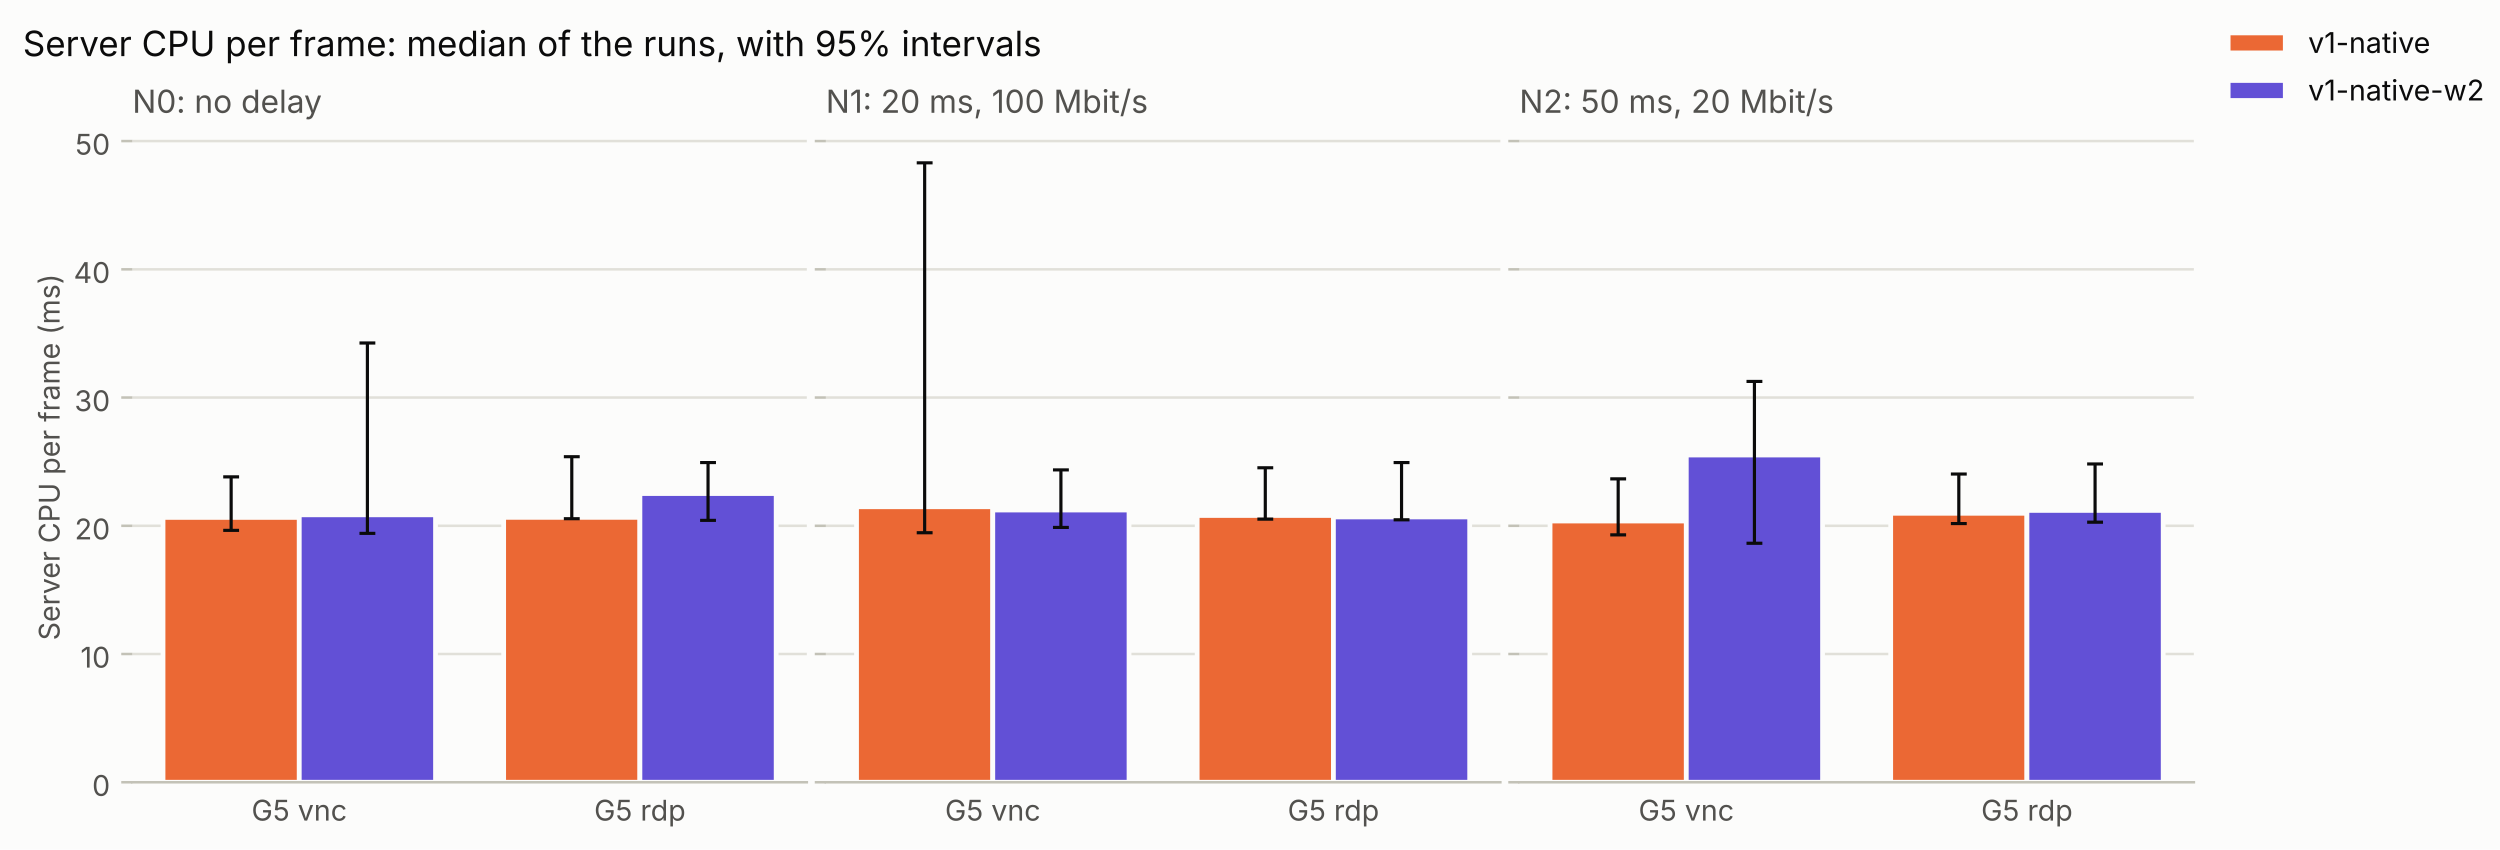
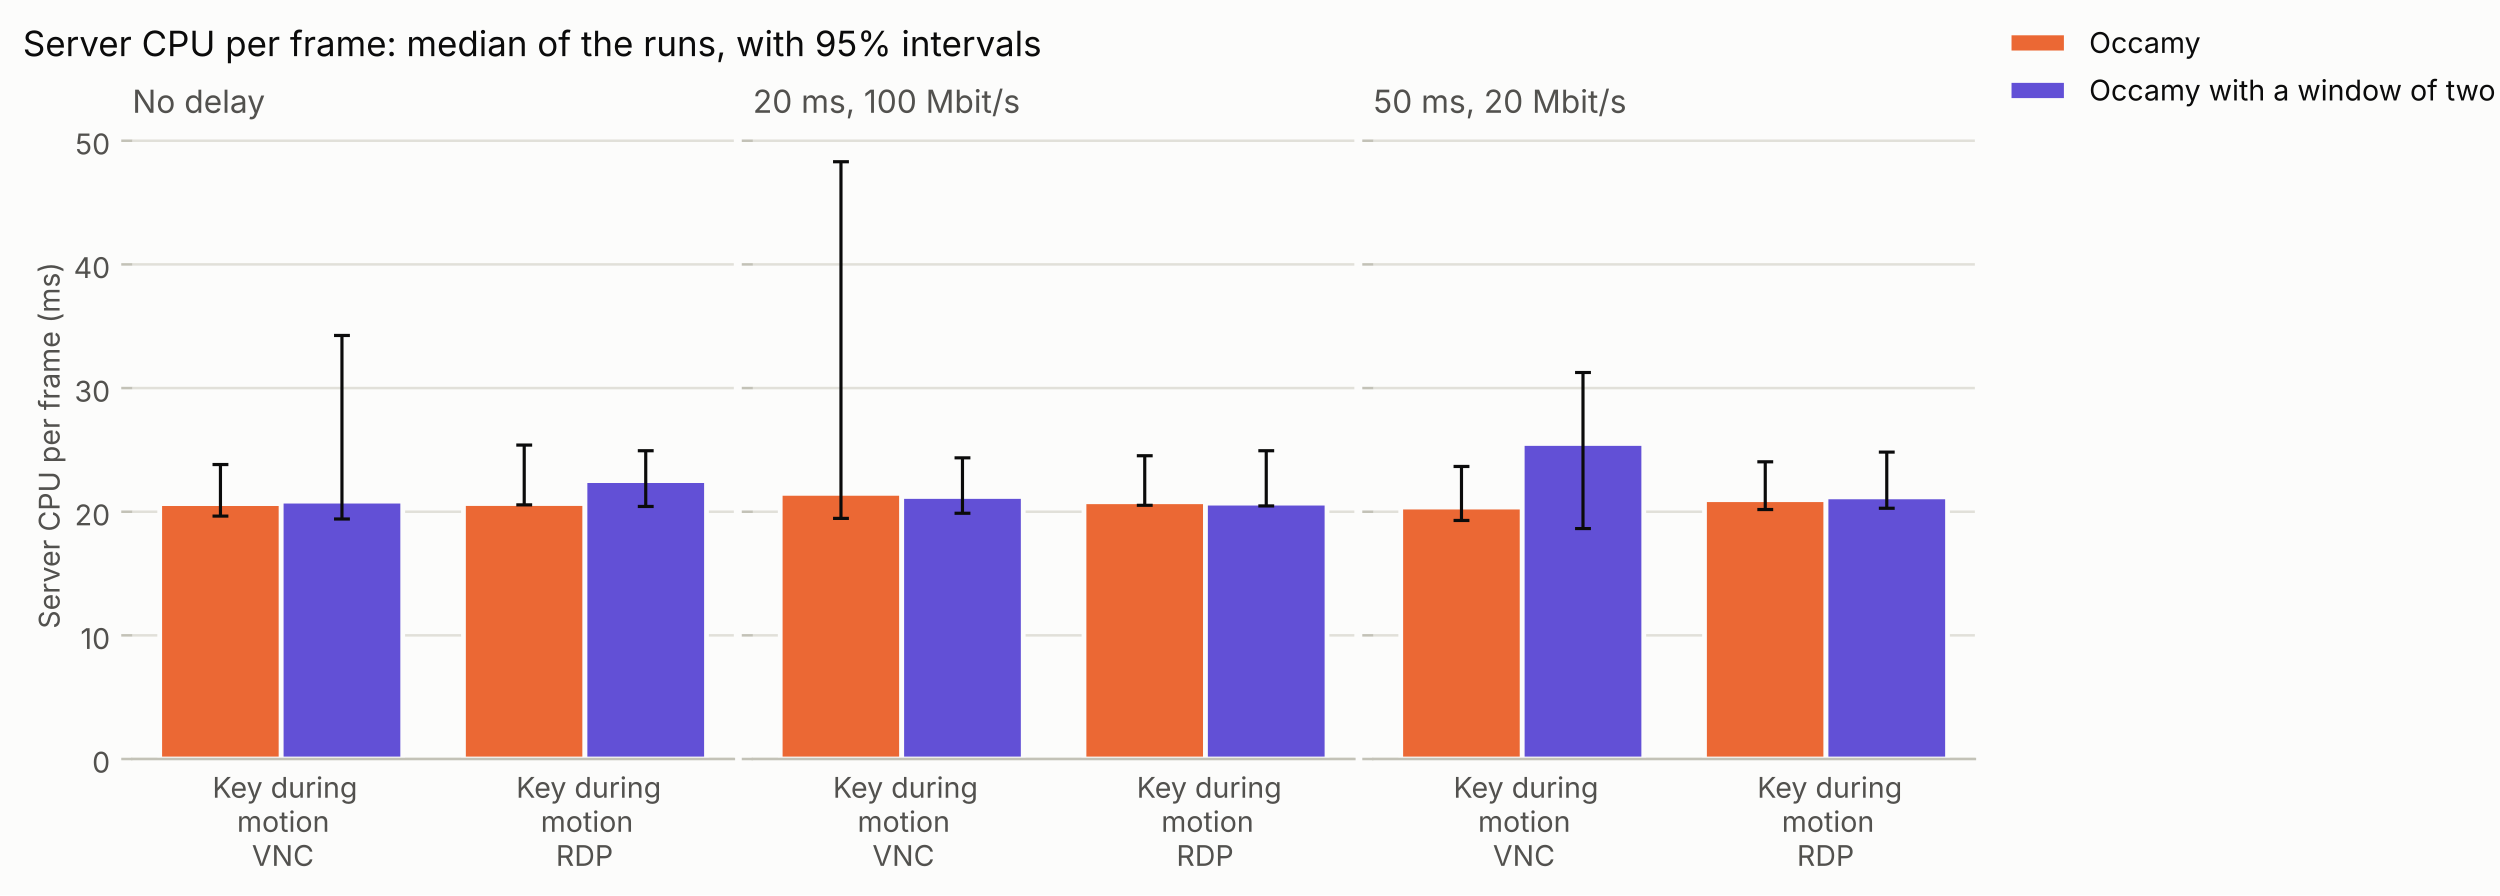
- <svg xmlns="http://www.w3.org/2000/svg" xmlns:xlink="http://www.w3.org/1999/xlink" width="787.5pt" height="267.6pt" viewBox="0 0 787.5 267.6" version="1.1">
+ <svg xmlns="http://www.w3.org/2000/svg" xmlns:xlink="http://www.w3.org/1999/xlink" width="787.5pt" height="282pt" viewBox="0 0 787.5 282" version="1.1">
  <defs>
    <style type="text/css">*{stroke-linejoin: round; stroke-linecap: butt}</style>
  </defs>
  <g id="figure_1">
    <g id="patch_1">
-       <path d="M 0 267.6  L 787.5 267.6  L 787.5 0  L 0 0  z " style="fill: #fcfcfb" />
+       <path d="M 0 282  L 787.5 282  L 787.5 0  L 0 0  z " style="fill: #fcfcfb" />
    </g>
    <g id="axes_1">
      <g id="patch_2">
-         <path d="M 41.692 246.415  L 254.149 246.415  L 254.149 41.535  L 41.692 41.535  z " style="fill: #fcfcfb" />
+         <path d="M 41.692 239.089  L 231.155 239.089  L 231.155 41.535  L 41.692 41.535  z " style="fill: #fcfcfb" />
      </g>
      <g id="matplotlib.axis_1">
        <g id="xtick_1">
          <g id="line2d_1" />
          <g id="text_1">
-             <text style="font-size: 9px; font-family: 'Inter', 'Helvetica Neue', 'Arial', 'DejaVu Sans', sans-serif; text-anchor: middle; fill: #52514e" x="94.27" y="258.483" transform="rotate(-0 94.26987 258.4825)">G5 vnc</text>
+             <text style="font-size: 9px; font-family: 'Inter', 'Helvetica Neue', 'Arial', 'DejaVu Sans', sans-serif; fill: #52514e" transform="translate(66.90759 251.2825)">Key during</text>
+             <text style="font-size: 9px; font-family: 'Inter', 'Helvetica Neue', 'Arial', 'DejaVu Sans', sans-serif; fill: #52514e" transform="translate(74.65603 262.0195)">motion</text>
+             <text style="font-size: 9px; font-family: 'Inter', 'Helvetica Neue', 'Arial', 'DejaVu Sans', sans-serif; fill: #52514e" transform="translate(79.33181 272.7565)">VNC</text>
          </g>
        </g>
        <g id="xtick_2">
          <g id="line2d_2" />
          <g id="text_2">
-             <text style="font-size: 9px; font-family: 'Inter', 'Helvetica Neue', 'Arial', 'DejaVu Sans', sans-serif; text-anchor: middle; fill: #52514e" x="201.571" y="258.483" transform="rotate(-0 201.5714 258.4825)">G5 rdp</text>
+             <text style="font-size: 9px; font-family: 'Inter', 'Helvetica Neue', 'Arial', 'DejaVu Sans', sans-serif; fill: #52514e" transform="translate(162.5957 251.2825)">Key during</text>
+             <text style="font-size: 9px; font-family: 'Inter', 'Helvetica Neue', 'Arial', 'DejaVu Sans', sans-serif; fill: #52514e" transform="translate(170.3442 262.0195)">motion</text>
+             <text style="font-size: 9px; font-family: 'Inter', 'Helvetica Neue', 'Arial', 'DejaVu Sans', sans-serif; fill: #52514e" transform="translate(175.1008 272.7565)">RDP</text>
          </g>
        </g>
      </g>
      <g id="matplotlib.axis_2">
        <g id="ytick_1">
          <g id="line2d_3">
-             <path d="M 41.692 246.415  L 254.149 246.415  " clip-path="url(#pea16a88942)" style="fill: none; stroke: #e1e0d9; stroke-width: 0.8; stroke-linecap: square" />
+             <path d="M 41.692 239.089  L 231.155 239.089  " clip-path="url(#p3a607dc92c)" style="fill: none; stroke: #e1e0d9; stroke-width: 0.8; stroke-linecap: square" />
          </g>
          <g id="line2d_4">
            <defs>
              <path id="m2011673c38" d="M 0 0  L -3.5 0  " style="stroke: #c3c2b7; stroke-width: 0.8" />
            </defs>
            <g>
-               <use xlink:href="#m2011673c38" x="41.692" y="246.415" style="fill: #c3c2b7; stroke: #c3c2b7; stroke-width: 0.8" />
+               <use xlink:href="#m2011673c38" x="41.692" y="239.089" style="fill: #c3c2b7; stroke: #c3c2b7; stroke-width: 0.8" />
            </g>
          </g>
          <g id="text_3">
-             <text style="font-size: 9px; font-family: 'Inter', 'Helvetica Neue', 'Arial', 'DejaVu Sans', sans-serif; text-anchor: end; fill: #52514e" x="34.692" y="250.699" transform="rotate(-0 34.69212 250.6985)">0</text>
+             <text style="font-size: 9px; font-family: 'Inter', 'Helvetica Neue', 'Arial', 'DejaVu Sans', sans-serif; text-anchor: end; fill: #52514e" x="34.692" y="243.373" transform="rotate(-0 34.69212 243.3725)">0</text>
          </g>
        </g>
        <g id="ytick_2">
          <g id="line2d_5">
-             <path d="M 41.692 206.019  L 254.149 206.019  " clip-path="url(#pea16a88942)" style="fill: none; stroke: #e1e0d9; stroke-width: 0.8; stroke-linecap: square" />
+             <path d="M 41.692 200.138  L 231.155 200.138  " clip-path="url(#p3a607dc92c)" style="fill: none; stroke: #e1e0d9; stroke-width: 0.8; stroke-linecap: square" />
          </g>
          <g id="line2d_6">
            <g>
-               <use xlink:href="#m2011673c38" x="41.692" y="206.019" style="fill: #c3c2b7; stroke: #c3c2b7; stroke-width: 0.8" />
+               <use xlink:href="#m2011673c38" x="41.692" y="200.138" style="fill: #c3c2b7; stroke: #c3c2b7; stroke-width: 0.8" />
            </g>
          </g>
          <g id="text_4">
-             <text style="font-size: 9px; font-family: 'Inter', 'Helvetica Neue', 'Arial', 'DejaVu Sans', sans-serif; text-anchor: end; fill: #52514e" x="34.692" y="210.303" transform="rotate(-0 34.69212 210.3035)">10</text>
+             <text style="font-size: 9px; font-family: 'Inter', 'Helvetica Neue', 'Arial', 'DejaVu Sans', sans-serif; text-anchor: end; fill: #52514e" x="34.692" y="204.422" transform="rotate(-0 34.69212 204.4219)">10</text>
          </g>
        </g>
        <g id="ytick_3">
          <g id="line2d_7">
-             <path d="M 41.692 165.624  L 254.149 165.624  " clip-path="url(#pea16a88942)" style="fill: none; stroke: #e1e0d9; stroke-width: 0.8; stroke-linecap: square" />
+             <path d="M 41.692 161.187  L 231.155 161.187  " clip-path="url(#p3a607dc92c)" style="fill: none; stroke: #e1e0d9; stroke-width: 0.8; stroke-linecap: square" />
          </g>
          <g id="line2d_8">
            <g>
-               <use xlink:href="#m2011673c38" x="41.692" y="165.624" style="fill: #c3c2b7; stroke: #c3c2b7; stroke-width: 0.8" />
+               <use xlink:href="#m2011673c38" x="41.692" y="161.187" style="fill: #c3c2b7; stroke: #c3c2b7; stroke-width: 0.8" />
            </g>
          </g>
          <g id="text_5">
-             <text style="font-size: 9px; font-family: 'Inter', 'Helvetica Neue', 'Arial', 'DejaVu Sans', sans-serif; text-anchor: end; fill: #52514e" x="34.692" y="169.908" transform="rotate(-0 34.69212 169.9084)">20</text>
+             <text style="font-size: 9px; font-family: 'Inter', 'Helvetica Neue', 'Arial', 'DejaVu Sans', sans-serif; text-anchor: end; fill: #52514e" x="34.692" y="165.471" transform="rotate(-0 34.69212 165.4713)">20</text>
          </g>
        </g>
        <g id="ytick_4">
          <g id="line2d_9">
-             <path d="M 41.692 125.229  L 254.149 125.229  " clip-path="url(#pea16a88942)" style="fill: none; stroke: #e1e0d9; stroke-width: 0.8; stroke-linecap: square" />
+             <path d="M 41.692 122.237  L 231.155 122.237  " clip-path="url(#p3a607dc92c)" style="fill: none; stroke: #e1e0d9; stroke-width: 0.8; stroke-linecap: square" />
          </g>
          <g id="line2d_10">
            <g>
-               <use xlink:href="#m2011673c38" x="41.692" y="125.229" style="fill: #c3c2b7; stroke: #c3c2b7; stroke-width: 0.8" />
+               <use xlink:href="#m2011673c38" x="41.692" y="122.237" style="fill: #c3c2b7; stroke: #c3c2b7; stroke-width: 0.8" />
            </g>
          </g>
          <g id="text_6">
-             <text style="font-size: 9px; font-family: 'Inter', 'Helvetica Neue', 'Arial', 'DejaVu Sans', sans-serif; text-anchor: end; fill: #52514e" x="34.692" y="129.513" transform="rotate(-0 34.69212 129.5133)">30</text>
+             <text style="font-size: 9px; font-family: 'Inter', 'Helvetica Neue', 'Arial', 'DejaVu Sans', sans-serif; text-anchor: end; fill: #52514e" x="34.692" y="126.521" transform="rotate(-0 34.69212 126.5206)">30</text>
          </g>
        </g>
        <g id="ytick_5">
          <g id="line2d_11">
-             <path d="M 41.692 84.834  L 254.149 84.834  " clip-path="url(#pea16a88942)" style="fill: none; stroke: #e1e0d9; stroke-width: 0.8; stroke-linecap: square" />
+             <path d="M 41.692 83.286  L 231.155 83.286  " clip-path="url(#p3a607dc92c)" style="fill: none; stroke: #e1e0d9; stroke-width: 0.8; stroke-linecap: square" />
          </g>
          <g id="line2d_12">
            <g>
-               <use xlink:href="#m2011673c38" x="41.692" y="84.834" style="fill: #c3c2b7; stroke: #c3c2b7; stroke-width: 0.8" />
+               <use xlink:href="#m2011673c38" x="41.692" y="83.286" style="fill: #c3c2b7; stroke: #c3c2b7; stroke-width: 0.8" />
            </g>
          </g>
          <g id="text_7">
-             <text style="font-size: 9px; font-family: 'Inter', 'Helvetica Neue', 'Arial', 'DejaVu Sans', sans-serif; text-anchor: end; fill: #52514e" x="34.692" y="89.118" transform="rotate(-0 34.69212 89.11826)">40</text>
+             <text style="font-size: 9px; font-family: 'Inter', 'Helvetica Neue', 'Arial', 'DejaVu Sans', sans-serif; text-anchor: end; fill: #52514e" x="34.692" y="87.57" transform="rotate(-0 34.69212 87.57)">40</text>
          </g>
        </g>
        <g id="ytick_6">
          <g id="line2d_13">
-             <path d="M 41.692 44.439  L 254.149 44.439  " clip-path="url(#pea16a88942)" style="fill: none; stroke: #e1e0d9; stroke-width: 0.8; stroke-linecap: square" />
+             <path d="M 41.692 44.335  L 231.155 44.335  " clip-path="url(#p3a607dc92c)" style="fill: none; stroke: #e1e0d9; stroke-width: 0.8; stroke-linecap: square" />
          </g>
          <g id="line2d_14">
            <g>
-               <use xlink:href="#m2011673c38" x="41.692" y="44.439" style="fill: #c3c2b7; stroke: #c3c2b7; stroke-width: 0.8" />
+               <use xlink:href="#m2011673c38" x="41.692" y="44.335" style="fill: #c3c2b7; stroke: #c3c2b7; stroke-width: 0.8" />
            </g>
          </g>
          <g id="text_8">
-             <text style="font-size: 9px; font-family: 'Inter', 'Helvetica Neue', 'Arial', 'DejaVu Sans', sans-serif; text-anchor: end; fill: #52514e" x="34.692" y="48.723" transform="rotate(-0 34.69212 48.7232)">50</text>
+             <text style="font-size: 9px; font-family: 'Inter', 'Helvetica Neue', 'Arial', 'DejaVu Sans', sans-serif; text-anchor: end; fill: #52514e" x="34.692" y="48.619" transform="rotate(-0 34.69212 48.61937)">50</text>
          </g>
        </g>
        <g id="text_9">
-           <text style="font-size: 9px; font-family: 'Inter', 'Helvetica Neue', 'Arial', 'DejaVu Sans', sans-serif; text-anchor: middle; fill: #52514e" x="18.768" y="143.975" transform="rotate(-90 18.76824 143.975)">Server CPU per frame (ms)</text>
+           <text style="font-size: 9px; font-family: 'Inter', 'Helvetica Neue', 'Arial', 'DejaVu Sans', sans-serif; text-anchor: middle; fill: #52514e" x="18.768" y="140.312" transform="rotate(-90 18.76824 140.312)">Server CPU per frame (ms)</text>
        </g>
      </g>
      <g id="patch_3">
-         <path d="M 51.349 246.415  L 94.27 246.415  L 94.27 162.992  L 51.349 162.992  z " clip-path="url(#pea16a88942)" style="fill: #eb6834; stroke: #fcfcfb; stroke-width: 1.5; stroke-linejoin: miter" />
+         <path d="M 50.304 239.089  L 88.579 239.089  L 88.579 158.649  L 50.304 158.649  z " clip-path="url(#p3a607dc92c)" style="fill: #eb6834; stroke: #fcfcfb; stroke-width: 1.5; stroke-linejoin: miter" />
      </g>
      <g id="patch_4">
-         <path d="M 158.651 246.415  L 201.571 246.415  L 201.571 162.961  L 158.651 162.961  z " clip-path="url(#pea16a88942)" style="fill: #eb6834; stroke: #fcfcfb; stroke-width: 1.5; stroke-linejoin: miter" />
+         <path d="M 145.992 239.089  L 184.267 239.089  L 184.267 158.619  L 145.992 158.619  z " clip-path="url(#p3a607dc92c)" style="fill: #eb6834; stroke: #fcfcfb; stroke-width: 1.5; stroke-linejoin: miter" />
      </g>
      <g id="patch_5">
-         <path d="M 94.27 246.415  L 137.19 246.415  L 137.19 162.17  L 94.27 162.17  z " clip-path="url(#pea16a88942)" style="fill: #6250d6; stroke: #fcfcfb; stroke-width: 1.5; stroke-linejoin: miter" />
+         <path d="M 88.579 239.089  L 126.855 239.089  L 126.855 157.857  L 88.579 157.857  z " clip-path="url(#p3a607dc92c)" style="fill: #6250d6; stroke: #fcfcfb; stroke-width: 1.5; stroke-linejoin: miter" />
      </g>
      <g id="patch_6">
-         <path d="M 201.571 246.415  L 244.492 246.415  L 244.492 155.463  L 201.571 155.463  z " clip-path="url(#pea16a88942)" style="fill: #6250d6; stroke: #fcfcfb; stroke-width: 1.5; stroke-linejoin: miter" />
+         <path d="M 184.267 239.089  L 222.543 239.089  L 222.543 151.39  L 184.267 151.39  z " clip-path="url(#p3a607dc92c)" style="fill: #6250d6; stroke: #fcfcfb; stroke-width: 1.5; stroke-linejoin: miter" />
      </g>
      <g id="LineCollection_1">
-         <path d="M 72.81 167.064  L 72.81 150.211  " clip-path="url(#pea16a88942)" style="fill: none; stroke: #0b0b0b" />
-         <path d="M 180.111 163.389  L 180.111 143.859  " clip-path="url(#pea16a88942)" style="fill: none; stroke: #0b0b0b" />
+         <path d="M 69.442 162.575  L 69.442 146.325  " clip-path="url(#p3a607dc92c)" style="fill: none; stroke: #0b0b0b" />
+         <path d="M 165.13 159.032  L 165.13 140.2  " clip-path="url(#p3a607dc92c)" style="fill: none; stroke: #0b0b0b" />
      </g>
      <g id="line2d_15">
        <defs>
          <path id="m26b98d7af4" d="M 2.5 0  L -2.5 -0  " style="stroke: #0b0b0b" />
        </defs>
-         <g clip-path="url(#pea16a88942)">
-           <use xlink:href="#m26b98d7af4" x="72.81" y="167.064" style="fill: #1f77b4; stroke: #0b0b0b" />
-           <use xlink:href="#m26b98d7af4" x="180.111" y="163.389" style="fill: #1f77b4; stroke: #0b0b0b" />
+         <g clip-path="url(#p3a607dc92c)">
+           <use xlink:href="#m26b98d7af4" x="69.442" y="162.575" style="fill: #1f77b4; stroke: #0b0b0b" />
+           <use xlink:href="#m26b98d7af4" x="165.13" y="159.032" style="fill: #1f77b4; stroke: #0b0b0b" />
        </g>
      </g>
      <g id="line2d_16">
-         <g clip-path="url(#pea16a88942)">
-           <use xlink:href="#m26b98d7af4" x="72.81" y="150.211" style="fill: #1f77b4; stroke: #0b0b0b" />
-           <use xlink:href="#m26b98d7af4" x="180.111" y="143.859" style="fill: #1f77b4; stroke: #0b0b0b" />
+         <g clip-path="url(#p3a607dc92c)">
+           <use xlink:href="#m26b98d7af4" x="69.442" y="146.325" style="fill: #1f77b4; stroke: #0b0b0b" />
+           <use xlink:href="#m26b98d7af4" x="165.13" y="140.2" style="fill: #1f77b4; stroke: #0b0b0b" />
        </g>
      </g>
      <g id="LineCollection_2">
-         <path d="M 115.73 168.01  L 115.73 108.047  " clip-path="url(#pea16a88942)" style="fill: none; stroke: #0b0b0b" />
-         <path d="M 223.032 163.913  L 223.032 145.708  " clip-path="url(#pea16a88942)" style="fill: none; stroke: #0b0b0b" />
+         <path d="M 107.717 163.487  L 107.717 105.668  " clip-path="url(#p3a607dc92c)" style="fill: none; stroke: #0b0b0b" />
+         <path d="M 203.405 159.537  L 203.405 141.983  " clip-path="url(#p3a607dc92c)" style="fill: none; stroke: #0b0b0b" />
      </g>
      <g id="line2d_17">
-         <g clip-path="url(#pea16a88942)">
-           <use xlink:href="#m26b98d7af4" x="115.73" y="168.01" style="fill: #1f77b4; stroke: #0b0b0b" />
-           <use xlink:href="#m26b98d7af4" x="223.032" y="163.913" style="fill: #1f77b4; stroke: #0b0b0b" />
+         <g clip-path="url(#p3a607dc92c)">
+           <use xlink:href="#m26b98d7af4" x="107.717" y="163.487" style="fill: #1f77b4; stroke: #0b0b0b" />
+           <use xlink:href="#m26b98d7af4" x="203.405" y="159.537" style="fill: #1f77b4; stroke: #0b0b0b" />
        </g>
      </g>
      <g id="line2d_18">
-         <g clip-path="url(#pea16a88942)">
-           <use xlink:href="#m26b98d7af4" x="115.73" y="108.047" style="fill: #1f77b4; stroke: #0b0b0b" />
-           <use xlink:href="#m26b98d7af4" x="223.032" y="145.708" style="fill: #1f77b4; stroke: #0b0b0b" />
+         <g clip-path="url(#p3a607dc92c)">
+           <use xlink:href="#m26b98d7af4" x="107.717" y="105.668" style="fill: #1f77b4; stroke: #0b0b0b" />
+           <use xlink:href="#m26b98d7af4" x="203.405" y="141.983" style="fill: #1f77b4; stroke: #0b0b0b" />
        </g>
      </g>
      <g id="patch_7">
-         <path d="M 41.692 246.415  L 254.149 246.415  " style="fill: none; stroke: #c3c2b7; stroke-width: 0.8; stroke-linejoin: miter; stroke-linecap: square" />
+         <path d="M 41.692 239.089  L 231.155 239.089  " style="fill: none; stroke: #c3c2b7; stroke-width: 0.8; stroke-linejoin: miter; stroke-linecap: square" />
      </g>
      <g id="text_10">
-         <text style="font-size: 10px; font-family: 'Inter', 'Helvetica Neue', 'Arial', 'DejaVu Sans', sans-serif; text-anchor: start; fill: #52514e" x="41.692" y="35.535" transform="rotate(-0 41.69212 35.53548)">N0: no delay</text>
+         <text style="font-size: 10px; font-family: 'Inter', 'Helvetica Neue', 'Arial', 'DejaVu Sans', sans-serif; text-anchor: start; fill: #52514e" x="41.692" y="35.535" transform="rotate(-0 41.69212 35.53548)">No delay</text>
      </g>
    </g>
    <g id="axes_2">
      <g id="patch_8">
-         <path d="M 260.15 246.415  L 472.607 246.415  L 472.607 41.535  L 260.15 41.535  z " style="fill: #fcfcfb" />
+         <path d="M 237.155 239.089  L 426.618 239.089  L 426.618 41.535  L 237.155 41.535  z " style="fill: #fcfcfb" />
      </g>
      <g id="matplotlib.axis_3">
        <g id="xtick_3">
          <g id="line2d_19" />
          <g id="text_11">
-             <text style="font-size: 9px; font-family: 'Inter', 'Helvetica Neue', 'Arial', 'DejaVu Sans', sans-serif; text-anchor: middle; fill: #52514e" x="312.727" y="258.483" transform="rotate(-0 312.7274 258.4825)">G5 vnc</text>
+             <text style="font-size: 9px; font-family: 'Inter', 'Helvetica Neue', 'Arial', 'DejaVu Sans', sans-serif; fill: #52514e" transform="translate(262.3706 251.2825)">Key during</text>
+             <text style="font-size: 9px; font-family: 'Inter', 'Helvetica Neue', 'Arial', 'DejaVu Sans', sans-serif; fill: #52514e" transform="translate(270.119 262.0195)">motion</text>
+             <text style="font-size: 9px; font-family: 'Inter', 'Helvetica Neue', 'Arial', 'DejaVu Sans', sans-serif; fill: #52514e" transform="translate(274.7948 272.7565)">VNC</text>
          </g>
        </g>
        <g id="xtick_4">
          <g id="line2d_20" />
          <g id="text_12">
-             <text style="font-size: 9px; font-family: 'Inter', 'Helvetica Neue', 'Arial', 'DejaVu Sans', sans-serif; text-anchor: middle; fill: #52514e" x="420.029" y="258.483" transform="rotate(-0 420.029 258.4825)">G5 rdp</text>
+             <text style="font-size: 9px; font-family: 'Inter', 'Helvetica Neue', 'Arial', 'DejaVu Sans', sans-serif; fill: #52514e" transform="translate(358.0588 251.2825)">Key during</text>
+             <text style="font-size: 9px; font-family: 'Inter', 'Helvetica Neue', 'Arial', 'DejaVu Sans', sans-serif; fill: #52514e" transform="translate(365.8072 262.0195)">motion</text>
+             <text style="font-size: 9px; font-family: 'Inter', 'Helvetica Neue', 'Arial', 'DejaVu Sans', sans-serif; fill: #52514e" transform="translate(370.5638 272.7565)">RDP</text>
          </g>
        </g>
      </g>
      <g id="matplotlib.axis_4">
        <g id="ytick_7">
          <g id="line2d_21">
-             <path d="M 260.15 246.415  L 472.607 246.415  " clip-path="url(#p9dbb60d034)" style="fill: none; stroke: #e1e0d9; stroke-width: 0.8; stroke-linecap: square" />
+             <path d="M 237.155 239.089  L 426.618 239.089  " clip-path="url(#p18d3eb648a)" style="fill: none; stroke: #e1e0d9; stroke-width: 0.8; stroke-linecap: square" />
          </g>
          <g id="line2d_22">
            <g>
-               <use xlink:href="#m2011673c38" x="260.15" y="246.415" style="fill: #c3c2b7; stroke: #c3c2b7; stroke-width: 0.8" />
+               <use xlink:href="#m2011673c38" x="237.155" y="239.089" style="fill: #c3c2b7; stroke: #c3c2b7; stroke-width: 0.8" />
            </g>
          </g>
        </g>
        <g id="ytick_8">
          <g id="line2d_23">
-             <path d="M 260.15 206.019  L 472.607 206.019  " clip-path="url(#p9dbb60d034)" style="fill: none; stroke: #e1e0d9; stroke-width: 0.8; stroke-linecap: square" />
+             <path d="M 237.155 200.138  L 426.618 200.138  " clip-path="url(#p18d3eb648a)" style="fill: none; stroke: #e1e0d9; stroke-width: 0.8; stroke-linecap: square" />
          </g>
          <g id="line2d_24">
            <g>
-               <use xlink:href="#m2011673c38" x="260.15" y="206.019" style="fill: #c3c2b7; stroke: #c3c2b7; stroke-width: 0.8" />
+               <use xlink:href="#m2011673c38" x="237.155" y="200.138" style="fill: #c3c2b7; stroke: #c3c2b7; stroke-width: 0.8" />
            </g>
          </g>
        </g>
        <g id="ytick_9">
          <g id="line2d_25">
-             <path d="M 260.15 165.624  L 472.607 165.624  " clip-path="url(#p9dbb60d034)" style="fill: none; stroke: #e1e0d9; stroke-width: 0.8; stroke-linecap: square" />
+             <path d="M 237.155 161.187  L 426.618 161.187  " clip-path="url(#p18d3eb648a)" style="fill: none; stroke: #e1e0d9; stroke-width: 0.8; stroke-linecap: square" />
          </g>
          <g id="line2d_26">
            <g>
-               <use xlink:href="#m2011673c38" x="260.15" y="165.624" style="fill: #c3c2b7; stroke: #c3c2b7; stroke-width: 0.8" />
+               <use xlink:href="#m2011673c38" x="237.155" y="161.187" style="fill: #c3c2b7; stroke: #c3c2b7; stroke-width: 0.8" />
            </g>
          </g>
        </g>
        <g id="ytick_10">
          <g id="line2d_27">
-             <path d="M 260.15 125.229  L 472.607 125.229  " clip-path="url(#p9dbb60d034)" style="fill: none; stroke: #e1e0d9; stroke-width: 0.8; stroke-linecap: square" />
+             <path d="M 237.155 122.237  L 426.618 122.237  " clip-path="url(#p18d3eb648a)" style="fill: none; stroke: #e1e0d9; stroke-width: 0.8; stroke-linecap: square" />
          </g>
          <g id="line2d_28">
            <g>
-               <use xlink:href="#m2011673c38" x="260.15" y="125.229" style="fill: #c3c2b7; stroke: #c3c2b7; stroke-width: 0.8" />
+               <use xlink:href="#m2011673c38" x="237.155" y="122.237" style="fill: #c3c2b7; stroke: #c3c2b7; stroke-width: 0.8" />
            </g>
          </g>
        </g>
        <g id="ytick_11">
          <g id="line2d_29">
-             <path d="M 260.15 84.834  L 472.607 84.834  " clip-path="url(#p9dbb60d034)" style="fill: none; stroke: #e1e0d9; stroke-width: 0.8; stroke-linecap: square" />
+             <path d="M 237.155 83.286  L 426.618 83.286  " clip-path="url(#p18d3eb648a)" style="fill: none; stroke: #e1e0d9; stroke-width: 0.8; stroke-linecap: square" />
          </g>
          <g id="line2d_30">
            <g>
-               <use xlink:href="#m2011673c38" x="260.15" y="84.834" style="fill: #c3c2b7; stroke: #c3c2b7; stroke-width: 0.8" />
+               <use xlink:href="#m2011673c38" x="237.155" y="83.286" style="fill: #c3c2b7; stroke: #c3c2b7; stroke-width: 0.8" />
            </g>
          </g>
        </g>
        <g id="ytick_12">
          <g id="line2d_31">
-             <path d="M 260.15 44.439  L 472.607 44.439  " clip-path="url(#p9dbb60d034)" style="fill: none; stroke: #e1e0d9; stroke-width: 0.8; stroke-linecap: square" />
+             <path d="M 237.155 44.335  L 426.618 44.335  " clip-path="url(#p18d3eb648a)" style="fill: none; stroke: #e1e0d9; stroke-width: 0.8; stroke-linecap: square" />
          </g>
          <g id="line2d_32">
            <g>
-               <use xlink:href="#m2011673c38" x="260.15" y="44.439" style="fill: #c3c2b7; stroke: #c3c2b7; stroke-width: 0.8" />
+               <use xlink:href="#m2011673c38" x="237.155" y="44.335" style="fill: #c3c2b7; stroke: #c3c2b7; stroke-width: 0.8" />
            </g>
          </g>
        </g>
      </g>
      <g id="patch_9">
-         <path d="M 269.807 246.415  L 312.727 246.415  L 312.727 159.622  L 269.807 159.622  z " clip-path="url(#p9dbb60d034)" style="fill: #eb6834; stroke: #fcfcfb; stroke-width: 1.5; stroke-linejoin: miter" />
+         <path d="M 245.767 239.089  L 284.042 239.089  L 284.042 155.399  L 245.767 155.399  z " clip-path="url(#p18d3eb648a)" style="fill: #eb6834; stroke: #fcfcfb; stroke-width: 1.5; stroke-linejoin: miter" />
      </g>
      <g id="patch_10">
-         <path d="M 377.108 246.415  L 420.029 246.415  L 420.029 162.376  L 377.108 162.376  z " clip-path="url(#p9dbb60d034)" style="fill: #eb6834; stroke: #fcfcfb; stroke-width: 1.5; stroke-linejoin: miter" />
+         <path d="M 341.455 239.089  L 379.73 239.089  L 379.73 158.055  L 341.455 158.055  z " clip-path="url(#p18d3eb648a)" style="fill: #eb6834; stroke: #fcfcfb; stroke-width: 1.5; stroke-linejoin: miter" />
      </g>
      <g id="patch_11">
-         <path d="M 312.727 246.415  L 355.648 246.415  L 355.648 160.653  L 312.727 160.653  z " clip-path="url(#p9dbb60d034)" style="fill: #6250d6; stroke: #fcfcfb; stroke-width: 1.5; stroke-linejoin: miter" />
+         <path d="M 284.042 239.089  L 322.318 239.089  L 322.318 156.394  L 284.042 156.394  z " clip-path="url(#p18d3eb648a)" style="fill: #6250d6; stroke: #fcfcfb; stroke-width: 1.5; stroke-linejoin: miter" />
      </g>
      <g id="patch_12">
-         <path d="M 420.029 246.415  L 462.95 246.415  L 462.95 162.839  L 420.029 162.839  z " clip-path="url(#p9dbb60d034)" style="fill: #6250d6; stroke: #fcfcfb; stroke-width: 1.5; stroke-linejoin: miter" />
+         <path d="M 379.73 239.089  L 418.006 239.089  L 418.006 158.502  L 379.73 158.502  z " clip-path="url(#p18d3eb648a)" style="fill: #6250d6; stroke: #fcfcfb; stroke-width: 1.5; stroke-linejoin: miter" />
      </g>
      <g id="LineCollection_3">
-         <path d="M 291.267 167.813  L 291.267 51.292  " clip-path="url(#p9dbb60d034)" style="fill: none; stroke: #0b0b0b" />
-         <path d="M 398.569 163.528  L 398.569 147.343  " clip-path="url(#p9dbb60d034)" style="fill: none; stroke: #0b0b0b" />
+         <path d="M 264.905 163.298  L 264.905 50.943  " clip-path="url(#p18d3eb648a)" style="fill: none; stroke: #0b0b0b" />
+         <path d="M 360.593 159.166  L 360.593 143.56  " clip-path="url(#p18d3eb648a)" style="fill: none; stroke: #0b0b0b" />
      </g>
      <g id="line2d_33">
-         <g clip-path="url(#p9dbb60d034)">
-           <use xlink:href="#m26b98d7af4" x="291.267" y="167.813" style="fill: #1f77b4; stroke: #0b0b0b" />
-           <use xlink:href="#m26b98d7af4" x="398.569" y="163.528" style="fill: #1f77b4; stroke: #0b0b0b" />
+         <g clip-path="url(#p18d3eb648a)">
+           <use xlink:href="#m26b98d7af4" x="264.905" y="163.298" style="fill: #1f77b4; stroke: #0b0b0b" />
+           <use xlink:href="#m26b98d7af4" x="360.593" y="159.166" style="fill: #1f77b4; stroke: #0b0b0b" />
        </g>
      </g>
      <g id="line2d_34">
-         <g clip-path="url(#p9dbb60d034)">
-           <use xlink:href="#m26b98d7af4" x="291.267" y="51.292" style="fill: #1f77b4; stroke: #0b0b0b" />
-           <use xlink:href="#m26b98d7af4" x="398.569" y="147.343" style="fill: #1f77b4; stroke: #0b0b0b" />
+         <g clip-path="url(#p18d3eb648a)">
+           <use xlink:href="#m26b98d7af4" x="264.905" y="50.943" style="fill: #1f77b4; stroke: #0b0b0b" />
+           <use xlink:href="#m26b98d7af4" x="360.593" y="143.56" style="fill: #1f77b4; stroke: #0b0b0b" />
        </g>
      </g>
      <g id="LineCollection_4">
-         <path d="M 334.188 166.14  L 334.188 148.022  " clip-path="url(#p9dbb60d034)" style="fill: none; stroke: #0b0b0b" />
-         <path d="M 441.489 163.735  L 441.489 145.705  " clip-path="url(#p9dbb60d034)" style="fill: none; stroke: #0b0b0b" />
+         <path d="M 303.18 161.685  L 303.18 144.214  " clip-path="url(#p18d3eb648a)" style="fill: none; stroke: #0b0b0b" />
+         <path d="M 398.868 159.365  L 398.868 141.98  " clip-path="url(#p18d3eb648a)" style="fill: none; stroke: #0b0b0b" />
      </g>
      <g id="line2d_35">
-         <g clip-path="url(#p9dbb60d034)">
-           <use xlink:href="#m26b98d7af4" x="334.188" y="166.14" style="fill: #1f77b4; stroke: #0b0b0b" />
-           <use xlink:href="#m26b98d7af4" x="441.489" y="163.735" style="fill: #1f77b4; stroke: #0b0b0b" />
+         <g clip-path="url(#p18d3eb648a)">
+           <use xlink:href="#m26b98d7af4" x="303.18" y="161.685" style="fill: #1f77b4; stroke: #0b0b0b" />
+           <use xlink:href="#m26b98d7af4" x="398.868" y="159.365" style="fill: #1f77b4; stroke: #0b0b0b" />
        </g>
      </g>
      <g id="line2d_36">
-         <g clip-path="url(#p9dbb60d034)">
-           <use xlink:href="#m26b98d7af4" x="334.188" y="148.022" style="fill: #1f77b4; stroke: #0b0b0b" />
-           <use xlink:href="#m26b98d7af4" x="441.489" y="145.705" style="fill: #1f77b4; stroke: #0b0b0b" />
+         <g clip-path="url(#p18d3eb648a)">
+           <use xlink:href="#m26b98d7af4" x="303.18" y="144.214" style="fill: #1f77b4; stroke: #0b0b0b" />
+           <use xlink:href="#m26b98d7af4" x="398.868" y="141.98" style="fill: #1f77b4; stroke: #0b0b0b" />
        </g>
      </g>
      <g id="patch_13">
-         <path d="M 260.15 246.415  L 472.607 246.415  " style="fill: none; stroke: #c3c2b7; stroke-width: 0.8; stroke-linejoin: miter; stroke-linecap: square" />
+         <path d="M 237.155 239.089  L 426.618 239.089  " style="fill: none; stroke: #c3c2b7; stroke-width: 0.8; stroke-linejoin: miter; stroke-linecap: square" />
      </g>
      <g id="text_13">
-         <text style="font-size: 10px; font-family: 'Inter', 'Helvetica Neue', 'Arial', 'DejaVu Sans', sans-serif; text-anchor: start; fill: #52514e" x="260.15" y="35.535" transform="rotate(-0 260.1497 35.53548)">N1: 20 ms, 100 Mbit/s</text>
+         <text style="font-size: 10px; font-family: 'Inter', 'Helvetica Neue', 'Arial', 'DejaVu Sans', sans-serif; text-anchor: start; fill: #52514e" x="237.155" y="35.535" transform="rotate(-0 237.1551 35.53548)">20 ms, 100 Mbit/s</text>
      </g>
    </g>
    <g id="axes_3">
      <g id="patch_14">
-         <path d="M 478.607 246.415  L 691.064 246.415  L 691.064 41.535  L 478.607 41.535  z " style="fill: #fcfcfb" />
+         <path d="M 432.618 239.089  L 622.081 239.089  L 622.081 41.535  L 432.618 41.535  z " style="fill: #fcfcfb" />
      </g>
      <g id="matplotlib.axis_5">
        <g id="xtick_5">
          <g id="line2d_37" />
          <g id="text_14">
-             <text style="font-size: 9px; font-family: 'Inter', 'Helvetica Neue', 'Arial', 'DejaVu Sans', sans-serif; text-anchor: middle; fill: #52514e" x="531.185" y="258.483" transform="rotate(-0 531.185 258.4825)">G5 vnc</text>
+             <text style="font-size: 9px; font-family: 'Inter', 'Helvetica Neue', 'Arial', 'DejaVu Sans', sans-serif; fill: #52514e" transform="translate(457.8336 251.2825)">Key during</text>
+             <text style="font-size: 9px; font-family: 'Inter', 'Helvetica Neue', 'Arial', 'DejaVu Sans', sans-serif; fill: #52514e" transform="translate(465.5821 262.0195)">motion</text>
+             <text style="font-size: 9px; font-family: 'Inter', 'Helvetica Neue', 'Arial', 'DejaVu Sans', sans-serif; fill: #52514e" transform="translate(470.2578 272.7565)">VNC</text>
          </g>
        </g>
        <g id="xtick_6">
          <g id="line2d_38" />
          <g id="text_15">
-             <text style="font-size: 9px; font-family: 'Inter', 'Helvetica Neue', 'Arial', 'DejaVu Sans', sans-serif; text-anchor: middle; fill: #52514e" x="638.487" y="258.483" transform="rotate(-0 638.4865 258.4825)">G5 rdp</text>
+             <text style="font-size: 9px; font-family: 'Inter', 'Helvetica Neue', 'Arial', 'DejaVu Sans', sans-serif; fill: #52514e" transform="translate(553.5218 251.2825)">Key during</text>
+             <text style="font-size: 9px; font-family: 'Inter', 'Helvetica Neue', 'Arial', 'DejaVu Sans', sans-serif; fill: #52514e" transform="translate(561.2702 262.0195)">motion</text>
+             <text style="font-size: 9px; font-family: 'Inter', 'Helvetica Neue', 'Arial', 'DejaVu Sans', sans-serif; fill: #52514e" transform="translate(566.0269 272.7565)">RDP</text>
          </g>
        </g>
      </g>
      <g id="matplotlib.axis_6">
        <g id="ytick_13">
          <g id="line2d_39">
-             <path d="M 478.607 246.415  L 691.064 246.415  " clip-path="url(#p996bf1b0be)" style="fill: none; stroke: #e1e0d9; stroke-width: 0.8; stroke-linecap: square" />
+             <path d="M 432.618 239.089  L 622.081 239.089  " clip-path="url(#pdac9677e3c)" style="fill: none; stroke: #e1e0d9; stroke-width: 0.8; stroke-linecap: square" />
          </g>
          <g id="line2d_40">
            <g>
-               <use xlink:href="#m2011673c38" x="478.607" y="246.415" style="fill: #c3c2b7; stroke: #c3c2b7; stroke-width: 0.8" />
+               <use xlink:href="#m2011673c38" x="432.618" y="239.089" style="fill: #c3c2b7; stroke: #c3c2b7; stroke-width: 0.8" />
            </g>
          </g>
        </g>
        <g id="ytick_14">
          <g id="line2d_41">
-             <path d="M 478.607 206.019  L 691.064 206.019  " clip-path="url(#p996bf1b0be)" style="fill: none; stroke: #e1e0d9; stroke-width: 0.8; stroke-linecap: square" />
+             <path d="M 432.618 200.138  L 622.081 200.138  " clip-path="url(#pdac9677e3c)" style="fill: none; stroke: #e1e0d9; stroke-width: 0.8; stroke-linecap: square" />
          </g>
          <g id="line2d_42">
            <g>
-               <use xlink:href="#m2011673c38" x="478.607" y="206.019" style="fill: #c3c2b7; stroke: #c3c2b7; stroke-width: 0.8" />
+               <use xlink:href="#m2011673c38" x="432.618" y="200.138" style="fill: #c3c2b7; stroke: #c3c2b7; stroke-width: 0.8" />
            </g>
          </g>
        </g>
        <g id="ytick_15">
          <g id="line2d_43">
-             <path d="M 478.607 165.624  L 691.064 165.624  " clip-path="url(#p996bf1b0be)" style="fill: none; stroke: #e1e0d9; stroke-width: 0.8; stroke-linecap: square" />
+             <path d="M 432.618 161.187  L 622.081 161.187  " clip-path="url(#pdac9677e3c)" style="fill: none; stroke: #e1e0d9; stroke-width: 0.8; stroke-linecap: square" />
          </g>
          <g id="line2d_44">
            <g>
-               <use xlink:href="#m2011673c38" x="478.607" y="165.624" style="fill: #c3c2b7; stroke: #c3c2b7; stroke-width: 0.8" />
+               <use xlink:href="#m2011673c38" x="432.618" y="161.187" style="fill: #c3c2b7; stroke: #c3c2b7; stroke-width: 0.8" />
            </g>
          </g>
        </g>
        <g id="ytick_16">
          <g id="line2d_45">
-             <path d="M 478.607 125.229  L 691.064 125.229  " clip-path="url(#p996bf1b0be)" style="fill: none; stroke: #e1e0d9; stroke-width: 0.8; stroke-linecap: square" />
+             <path d="M 432.618 122.237  L 622.081 122.237  " clip-path="url(#pdac9677e3c)" style="fill: none; stroke: #e1e0d9; stroke-width: 0.8; stroke-linecap: square" />
          </g>
          <g id="line2d_46">
            <g>
-               <use xlink:href="#m2011673c38" x="478.607" y="125.229" style="fill: #c3c2b7; stroke: #c3c2b7; stroke-width: 0.8" />
+               <use xlink:href="#m2011673c38" x="432.618" y="122.237" style="fill: #c3c2b7; stroke: #c3c2b7; stroke-width: 0.8" />
            </g>
          </g>
        </g>
        <g id="ytick_17">
          <g id="line2d_47">
-             <path d="M 478.607 84.834  L 691.064 84.834  " clip-path="url(#p996bf1b0be)" style="fill: none; stroke: #e1e0d9; stroke-width: 0.8; stroke-linecap: square" />
+             <path d="M 432.618 83.286  L 622.081 83.286  " clip-path="url(#pdac9677e3c)" style="fill: none; stroke: #e1e0d9; stroke-width: 0.8; stroke-linecap: square" />
          </g>
          <g id="line2d_48">
            <g>
-               <use xlink:href="#m2011673c38" x="478.607" y="84.834" style="fill: #c3c2b7; stroke: #c3c2b7; stroke-width: 0.8" />
+               <use xlink:href="#m2011673c38" x="432.618" y="83.286" style="fill: #c3c2b7; stroke: #c3c2b7; stroke-width: 0.8" />
            </g>
          </g>
        </g>
        <g id="ytick_18">
          <g id="line2d_49">
-             <path d="M 478.607 44.439  L 691.064 44.439  " clip-path="url(#p996bf1b0be)" style="fill: none; stroke: #e1e0d9; stroke-width: 0.8; stroke-linecap: square" />
+             <path d="M 432.618 44.335  L 622.081 44.335  " clip-path="url(#pdac9677e3c)" style="fill: none; stroke: #e1e0d9; stroke-width: 0.8; stroke-linecap: square" />
          </g>
          <g id="line2d_50">
            <g>
-               <use xlink:href="#m2011673c38" x="478.607" y="44.439" style="fill: #c3c2b7; stroke: #c3c2b7; stroke-width: 0.8" />
+               <use xlink:href="#m2011673c38" x="432.618" y="44.335" style="fill: #c3c2b7; stroke: #c3c2b7; stroke-width: 0.8" />
            </g>
          </g>
        </g>
      </g>
      <g id="patch_15">
-         <path d="M 488.264 246.415  L 531.185 246.415  L 531.185 164.115  L 488.264 164.115  z " clip-path="url(#p996bf1b0be)" style="fill: #eb6834; stroke: #fcfcfb; stroke-width: 1.5; stroke-linejoin: miter" />
+         <path d="M 441.23 239.089  L 479.505 239.089  L 479.505 159.732  L 441.23 159.732  z " clip-path="url(#pdac9677e3c)" style="fill: #eb6834; stroke: #fcfcfb; stroke-width: 1.5; stroke-linejoin: miter" />
      </g>
      <g id="patch_16">
-         <path d="M 595.566 246.415  L 638.487 246.415  L 638.487 161.687  L 595.566 161.687  z " clip-path="url(#p996bf1b0be)" style="fill: #eb6834; stroke: #fcfcfb; stroke-width: 1.5; stroke-linejoin: miter" />
+         <path d="M 536.918 239.089  L 575.193 239.089  L 575.193 157.391  L 536.918 157.391  z " clip-path="url(#pdac9677e3c)" style="fill: #eb6834; stroke: #fcfcfb; stroke-width: 1.5; stroke-linejoin: miter" />
      </g>
      <g id="patch_17">
-         <path d="M 531.185 246.415  L 574.106 246.415  L 574.106 143.337  L 531.185 143.337  z " clip-path="url(#p996bf1b0be)" style="fill: #6250d6; stroke: #fcfcfb; stroke-width: 1.5; stroke-linejoin: miter" />
+         <path d="M 479.505 239.089  L 517.781 239.089  L 517.781 139.697  L 479.505 139.697  z " clip-path="url(#pdac9677e3c)" style="fill: #6250d6; stroke: #fcfcfb; stroke-width: 1.5; stroke-linejoin: miter" />
      </g>
      <g id="patch_18">
-         <path d="M 638.487 246.415  L 681.407 246.415  L 681.407 160.781  L 638.487 160.781  z " clip-path="url(#p996bf1b0be)" style="fill: #6250d6; stroke: #fcfcfb; stroke-width: 1.5; stroke-linejoin: miter" />
+         <path d="M 575.193 239.089  L 613.469 239.089  L 613.469 156.517  L 575.193 156.517  z " clip-path="url(#pdac9677e3c)" style="fill: #6250d6; stroke: #fcfcfb; stroke-width: 1.5; stroke-linejoin: miter" />
      </g>
      <g id="LineCollection_5">
-         <path d="M 509.725 168.488  L 509.725 150.84  " clip-path="url(#p996bf1b0be)" style="fill: none; stroke: #0b0b0b" />
-         <path d="M 617.026 164.92  L 617.026 149.325  " clip-path="url(#p996bf1b0be)" style="fill: none; stroke: #0b0b0b" />
+         <path d="M 460.368 163.948  L 460.368 146.932  " clip-path="url(#pdac9677e3c)" style="fill: none; stroke: #0b0b0b" />
+         <path d="M 556.056 160.508  L 556.056 145.471  " clip-path="url(#pdac9677e3c)" style="fill: none; stroke: #0b0b0b" />
      </g>
      <g id="line2d_51">
-         <g clip-path="url(#p996bf1b0be)">
-           <use xlink:href="#m26b98d7af4" x="509.725" y="168.488" style="fill: #1f77b4; stroke: #0b0b0b" />
-           <use xlink:href="#m26b98d7af4" x="617.026" y="164.92" style="fill: #1f77b4; stroke: #0b0b0b" />
+         <g clip-path="url(#pdac9677e3c)">
+           <use xlink:href="#m26b98d7af4" x="460.368" y="163.948" style="fill: #1f77b4; stroke: #0b0b0b" />
+           <use xlink:href="#m26b98d7af4" x="556.056" y="160.508" style="fill: #1f77b4; stroke: #0b0b0b" />
        </g>
      </g>
      <g id="line2d_52">
-         <g clip-path="url(#p996bf1b0be)">
-           <use xlink:href="#m26b98d7af4" x="509.725" y="150.84" style="fill: #1f77b4; stroke: #0b0b0b" />
-           <use xlink:href="#m26b98d7af4" x="617.026" y="149.325" style="fill: #1f77b4; stroke: #0b0b0b" />
+         <g clip-path="url(#pdac9677e3c)">
+           <use xlink:href="#m26b98d7af4" x="460.368" y="146.932" style="fill: #1f77b4; stroke: #0b0b0b" />
+           <use xlink:href="#m26b98d7af4" x="556.056" y="145.471" style="fill: #1f77b4; stroke: #0b0b0b" />
        </g>
      </g>
      <g id="LineCollection_6">
-         <path d="M 552.645 171.133  L 552.645 120.149  " clip-path="url(#p996bf1b0be)" style="fill: none; stroke: #0b0b0b" />
-         <path d="M 659.947 164.499  L 659.947 146.15  " clip-path="url(#p996bf1b0be)" style="fill: none; stroke: #0b0b0b" />
+         <path d="M 498.643 166.499  L 498.643 117.338  " clip-path="url(#pdac9677e3c)" style="fill: none; stroke: #0b0b0b" />
+         <path d="M 594.331 160.102  L 594.331 142.409  " clip-path="url(#pdac9677e3c)" style="fill: none; stroke: #0b0b0b" />
      </g>
      <g id="line2d_53">
-         <g clip-path="url(#p996bf1b0be)">
-           <use xlink:href="#m26b98d7af4" x="552.645" y="171.133" style="fill: #1f77b4; stroke: #0b0b0b" />
-           <use xlink:href="#m26b98d7af4" x="659.947" y="164.499" style="fill: #1f77b4; stroke: #0b0b0b" />
+         <g clip-path="url(#pdac9677e3c)">
+           <use xlink:href="#m26b98d7af4" x="498.643" y="166.499" style="fill: #1f77b4; stroke: #0b0b0b" />
+           <use xlink:href="#m26b98d7af4" x="594.331" y="160.102" style="fill: #1f77b4; stroke: #0b0b0b" />
        </g>
      </g>
      <g id="line2d_54">
-         <g clip-path="url(#p996bf1b0be)">
-           <use xlink:href="#m26b98d7af4" x="552.645" y="120.149" style="fill: #1f77b4; stroke: #0b0b0b" />
-           <use xlink:href="#m26b98d7af4" x="659.947" y="146.15" style="fill: #1f77b4; stroke: #0b0b0b" />
+         <g clip-path="url(#pdac9677e3c)">
+           <use xlink:href="#m26b98d7af4" x="498.643" y="117.338" style="fill: #1f77b4; stroke: #0b0b0b" />
+           <use xlink:href="#m26b98d7af4" x="594.331" y="142.409" style="fill: #1f77b4; stroke: #0b0b0b" />
        </g>
      </g>
      <g id="patch_19">
-         <path d="M 478.607 246.415  L 691.064 246.415  " style="fill: none; stroke: #c3c2b7; stroke-width: 0.8; stroke-linejoin: miter; stroke-linecap: square" />
+         <path d="M 432.618 239.089  L 622.081 239.089  " style="fill: none; stroke: #c3c2b7; stroke-width: 0.8; stroke-linejoin: miter; stroke-linecap: square" />
      </g>
      <g id="text_16">
-         <text style="font-size: 10px; font-family: 'Inter', 'Helvetica Neue', 'Arial', 'DejaVu Sans', sans-serif; text-anchor: start; fill: #52514e" x="478.607" y="35.535" transform="rotate(-0 478.6072 35.53548)">N2: 50 ms, 20 Mbit/s</text>
+         <text style="font-size: 10px; font-family: 'Inter', 'Helvetica Neue', 'Arial', 'DejaVu Sans', sans-serif; text-anchor: start; fill: #52514e" x="432.618" y="35.535" transform="rotate(-0 432.6181 35.53548)">50 ms, 20 Mbit/s</text>
      </g>
    </g>
    <g id="text_17">
      <text style="font-size: 11px; font-family: 'Inter', 'Helvetica Neue', 'Arial', 'DejaVu Sans', sans-serif; text-anchor: start; fill: #0b0b0b" x="7.2" y="17.672" transform="rotate(-0 7.2 17.672)">Server CPU per frame: median of the runs, with 95% intervals</text>
    </g>
    <g id="legend_1">
      <g id="patch_20">
-         <path d="M 701.865 16.668  L 719.865 16.668  L 719.865 10.368  L 701.865 10.368  z " style="fill: #eb6834; stroke: #fcfcfb; stroke-width: 1.5; stroke-linejoin: miter" />
+         <path d="M 632.881 16.668  L 650.881 16.668  L 650.881 10.368  L 632.881 10.368  z " style="fill: #eb6834; stroke: #fcfcfb; stroke-width: 1.5; stroke-linejoin: miter" />
      </g>
      <g id="text_18">
-         <text style="font-size: 9px; font-family: 'Inter', 'Helvetica Neue', 'Arial', 'DejaVu Sans', sans-serif; text-anchor: start; fill: #0b0b0b" x="727.065" y="16.668" transform="rotate(-0 727.065 16.668)">v1-native</text>
+         <text style="font-size: 9px; font-family: 'Inter', 'Helvetica Neue', 'Arial', 'DejaVu Sans', sans-serif; text-anchor: start; fill: #0b0b0b" x="658.081" y="16.668" transform="rotate(-0 658.0814 16.668)">Occamy</text>
      </g>
      <g id="patch_21">
-         <path d="M 701.865 31.653  L 719.865 31.653  L 719.865 25.353  L 701.865 25.353  z " style="fill: #6250d6; stroke: #fcfcfb; stroke-width: 1.5; stroke-linejoin: miter" />
+         <path d="M 632.881 31.653  L 650.881 31.653  L 650.881 25.353  L 632.881 25.353  z " style="fill: #6250d6; stroke: #fcfcfb; stroke-width: 1.5; stroke-linejoin: miter" />
      </g>
      <g id="text_19">
-         <text style="font-size: 9px; font-family: 'Inter', 'Helvetica Neue', 'Arial', 'DejaVu Sans', sans-serif; text-anchor: start; fill: #0b0b0b" x="727.065" y="31.653" transform="rotate(-0 727.065 31.653)">v1-native-w2</text>
+         <text style="font-size: 9px; font-family: 'Inter', 'Helvetica Neue', 'Arial', 'DejaVu Sans', sans-serif; text-anchor: start; fill: #0b0b0b" x="658.081" y="31.653" transform="rotate(-0 658.0814 31.653)">Occamy with a window of two</text>
      </g>
    </g>
  </g>
  <defs>
-     <clipPath id="pea16a88942">
-       <rect x="41.692" y="41.535" width="212.457" height="204.879" />
+     <clipPath id="p3a607dc92c">
+       <rect x="41.692" y="41.535" width="189.463" height="197.553" />
    </clipPath>
-     <clipPath id="p9dbb60d034">
-       <rect x="260.15" y="41.535" width="212.457" height="204.879" />
+     <clipPath id="p18d3eb648a">
+       <rect x="237.155" y="41.535" width="189.463" height="197.553" />
    </clipPath>
-     <clipPath id="p996bf1b0be">
-       <rect x="478.607" y="41.535" width="212.457" height="204.879" />
+     <clipPath id="pdac9677e3c">
+       <rect x="432.618" y="41.535" width="189.463" height="197.553" />
    </clipPath>
  </defs>
</svg>
